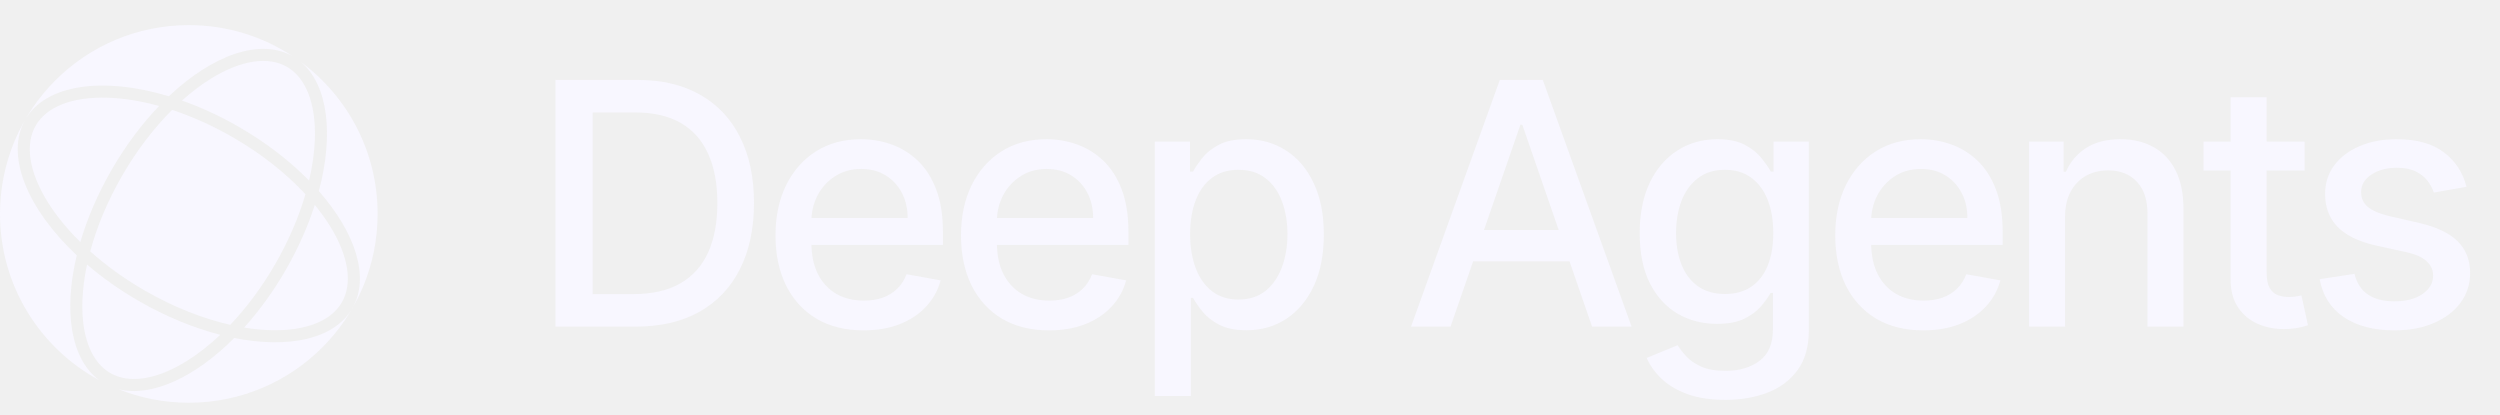
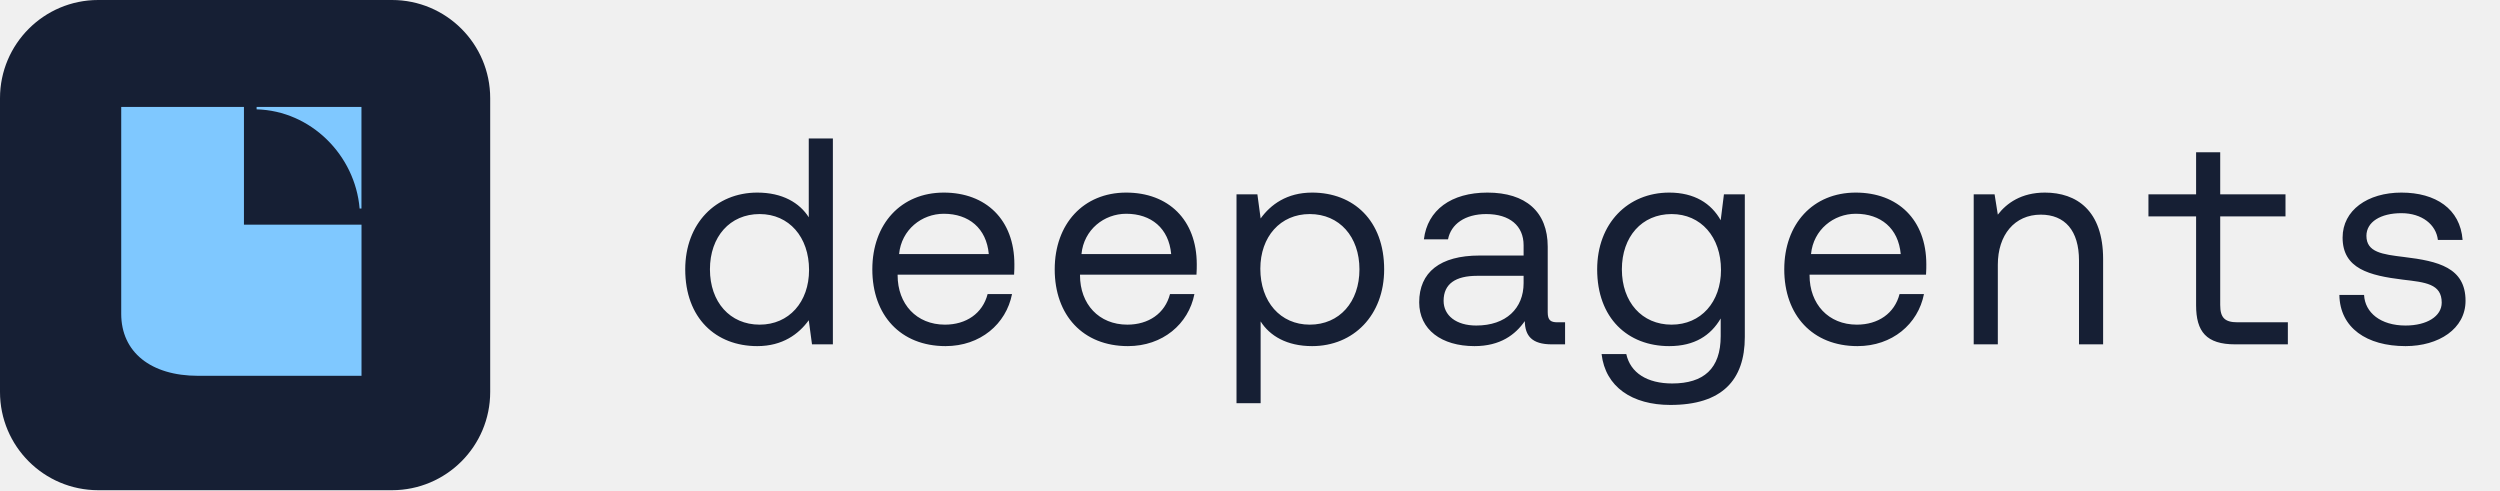
- <svg xmlns="http://www.w3.org/2000/svg" width="199" height="33" viewBox="0 0 199 33" fill="none">
-   <path d="M50.573 26H44.216V6.364H50.774C52.698 6.364 54.35 6.757 55.731 7.543C57.112 8.323 58.17 9.445 58.905 10.908C59.646 12.366 60.017 14.114 60.017 16.153C60.017 18.198 59.643 19.956 58.895 21.427C58.154 22.897 57.08 24.028 55.674 24.821C54.267 25.607 52.567 26 50.573 26ZM47.179 23.411H50.41C51.906 23.411 53.149 23.13 54.14 22.567C55.13 21.999 55.872 21.177 56.364 20.103C56.856 19.023 57.102 17.706 57.102 16.153C57.102 14.613 56.856 13.305 56.364 12.232C55.878 11.158 55.153 10.343 54.188 9.787C53.222 9.23 52.024 8.952 50.592 8.952H47.179V23.411ZM68.738 26.297C67.287 26.297 66.038 25.987 64.99 25.367C63.948 24.741 63.142 23.862 62.573 22.73C62.011 21.593 61.73 20.26 61.73 18.732C61.73 17.224 62.011 15.894 62.573 14.744C63.142 13.593 63.935 12.695 64.951 12.049C65.974 11.404 67.169 11.081 68.537 11.081C69.368 11.081 70.174 11.218 70.953 11.493C71.733 11.768 72.433 12.2 73.053 12.788C73.673 13.376 74.162 14.14 74.52 15.079C74.878 16.012 75.057 17.147 75.057 18.483V19.499H63.35V17.352H72.248C72.248 16.597 72.094 15.929 71.787 15.348C71.481 14.76 71.049 14.296 70.493 13.957C69.943 13.619 69.298 13.449 68.556 13.449C67.751 13.449 67.048 13.647 66.447 14.044C65.852 14.434 65.392 14.945 65.066 15.578C64.747 16.204 64.587 16.885 64.587 17.62V19.298C64.587 20.282 64.759 21.12 65.105 21.81C65.456 22.5 65.945 23.028 66.572 23.392C67.198 23.75 67.93 23.929 68.767 23.929C69.311 23.929 69.806 23.852 70.253 23.699C70.701 23.539 71.088 23.303 71.413 22.989C71.74 22.676 71.989 22.289 72.161 21.829L74.875 22.318C74.657 23.117 74.268 23.817 73.705 24.418C73.149 25.012 72.449 25.476 71.605 25.808C70.768 26.134 69.812 26.297 68.738 26.297ZM83.505 26.297C82.054 26.297 80.805 25.987 79.756 25.367C78.714 24.741 77.909 23.862 77.34 22.73C76.778 21.593 76.496 20.26 76.496 18.732C76.496 17.224 76.778 15.894 77.34 14.744C77.909 13.593 78.701 12.695 79.718 12.049C80.741 11.404 81.936 11.081 83.304 11.081C84.135 11.081 84.94 11.218 85.72 11.493C86.5 11.768 87.2 12.2 87.82 12.788C88.44 13.376 88.929 14.14 89.287 15.079C89.645 16.012 89.824 17.147 89.824 18.483V19.499H78.117V17.352H87.014C87.014 16.597 86.861 15.929 86.554 15.348C86.247 14.76 85.816 14.296 85.26 13.957C84.71 13.619 84.064 13.449 83.323 13.449C82.518 13.449 81.814 13.647 81.214 14.044C80.619 14.434 80.159 14.945 79.833 15.578C79.513 16.204 79.353 16.885 79.353 17.62V19.298C79.353 20.282 79.526 21.12 79.871 21.81C80.223 22.5 80.712 23.028 81.338 23.392C81.965 23.75 82.697 23.929 83.534 23.929C84.077 23.929 84.573 23.852 85.02 23.699C85.468 23.539 85.854 23.303 86.18 22.989C86.506 22.676 86.755 22.289 86.928 21.829L89.641 22.318C89.424 23.117 89.034 23.817 88.472 24.418C87.916 25.012 87.216 25.476 86.372 25.808C85.535 26.134 84.579 26.297 83.505 26.297ZM91.924 31.523V11.273H94.724V13.66H94.964C95.13 13.353 95.37 12.999 95.683 12.596C95.996 12.193 96.431 11.842 96.987 11.541C97.543 11.234 98.278 11.081 99.192 11.081C100.381 11.081 101.442 11.381 102.375 11.982C103.309 12.583 104.041 13.449 104.571 14.581C105.108 15.712 105.377 17.073 105.377 18.665C105.377 20.257 105.111 21.621 104.581 22.759C104.05 23.891 103.322 24.763 102.395 25.377C101.468 25.984 100.41 26.288 99.221 26.288C98.326 26.288 97.594 26.137 97.025 25.837C96.463 25.537 96.022 25.185 95.702 24.782C95.383 24.38 95.136 24.022 94.964 23.709H94.791V31.523H91.924ZM94.734 18.636C94.734 19.672 94.884 20.579 95.184 21.359C95.485 22.139 95.919 22.75 96.488 23.191C97.057 23.625 97.754 23.843 98.579 23.843C99.435 23.843 100.151 23.616 100.726 23.162C101.302 22.702 101.736 22.078 102.03 21.292C102.331 20.506 102.481 19.621 102.481 18.636C102.481 17.665 102.334 16.792 102.04 16.019C101.752 15.245 101.318 14.635 100.736 14.188C100.161 13.74 99.442 13.516 98.579 13.516C97.748 13.516 97.044 13.73 96.469 14.159C95.9 14.587 95.469 15.185 95.175 15.952C94.881 16.719 94.734 17.614 94.734 18.636ZM115.463 26H112.318L119.384 6.364H122.807L129.874 26H126.729L121.177 9.93H121.024L115.463 26ZM115.99 18.31H126.192V20.803H115.99V18.31ZM137.337 31.829C136.167 31.829 135.16 31.676 134.317 31.369C133.479 31.062 132.795 30.657 132.265 30.152C131.734 29.647 131.338 29.094 131.076 28.493L133.54 27.477C133.712 27.758 133.943 28.055 134.23 28.368C134.524 28.688 134.921 28.959 135.419 29.183C135.924 29.407 136.573 29.519 137.366 29.519C138.452 29.519 139.35 29.254 140.06 28.723C140.769 28.199 141.124 27.361 141.124 26.211V23.315H140.942C140.769 23.629 140.52 23.977 140.194 24.36C139.874 24.744 139.433 25.076 138.871 25.358C138.308 25.639 137.576 25.779 136.675 25.779C135.512 25.779 134.464 25.508 133.53 24.965C132.603 24.415 131.868 23.606 131.325 22.539C130.788 21.465 130.52 20.145 130.52 18.579C130.52 17.013 130.785 15.671 131.315 14.552C131.852 13.433 132.587 12.577 133.521 11.982C134.454 11.381 135.512 11.081 136.694 11.081C137.608 11.081 138.347 11.234 138.909 11.541C139.472 11.842 139.91 12.193 140.223 12.596C140.542 12.999 140.788 13.353 140.961 13.66H141.172V11.273H143.981V26.326C143.981 27.592 143.687 28.63 143.099 29.442C142.511 30.254 141.715 30.855 140.712 31.245C139.715 31.635 138.59 31.829 137.337 31.829ZM137.308 23.402C138.133 23.402 138.829 23.21 139.398 22.826C139.973 22.436 140.408 21.88 140.702 21.158C141.003 20.429 141.153 19.557 141.153 18.541C141.153 17.55 141.006 16.677 140.712 15.923C140.418 15.169 139.986 14.581 139.417 14.159C138.848 13.73 138.145 13.516 137.308 13.516C136.445 13.516 135.726 13.74 135.151 14.188C134.575 14.629 134.141 15.229 133.847 15.99C133.559 16.751 133.415 17.601 133.415 18.541C133.415 19.506 133.562 20.353 133.856 21.081C134.15 21.81 134.585 22.379 135.16 22.788C135.742 23.197 136.458 23.402 137.308 23.402ZM153.093 26.297C151.642 26.297 150.393 25.987 149.344 25.367C148.303 24.741 147.497 23.862 146.928 22.73C146.366 21.593 146.085 20.26 146.085 18.732C146.085 17.224 146.366 15.894 146.928 14.744C147.497 13.593 148.29 12.695 149.306 12.049C150.329 11.404 151.524 11.081 152.892 11.081C153.723 11.081 154.528 11.218 155.308 11.493C156.088 11.768 156.788 12.2 157.408 12.788C158.028 13.376 158.517 14.14 158.875 15.079C159.233 16.012 159.412 17.147 159.412 18.483V19.499H147.705V17.352H156.603C156.603 16.597 156.449 15.929 156.142 15.348C155.836 14.76 155.404 14.296 154.848 13.957C154.298 13.619 153.653 13.449 152.911 13.449C152.106 13.449 151.403 13.647 150.802 14.044C150.207 14.434 149.747 14.945 149.421 15.578C149.102 16.204 148.942 16.885 148.942 17.62V19.298C148.942 20.282 149.114 21.12 149.46 21.81C149.811 22.5 150.3 23.028 150.927 23.392C151.553 23.75 152.285 23.929 153.122 23.929C153.666 23.929 154.161 23.852 154.608 23.699C155.056 23.539 155.442 23.303 155.768 22.989C156.094 22.676 156.344 22.289 156.516 21.829L159.23 22.318C159.012 23.117 158.623 23.817 158.06 24.418C157.504 25.012 156.804 25.476 155.96 25.808C155.123 26.134 154.167 26.297 153.093 26.297ZM164.38 17.256V26H161.513V11.273H164.265V13.67H164.447C164.786 12.89 165.316 12.264 166.038 11.79C166.767 11.318 167.684 11.081 168.79 11.081C169.794 11.081 170.673 11.292 171.427 11.714C172.181 12.129 172.766 12.749 173.181 13.574C173.597 14.398 173.805 15.418 173.805 16.633V26H170.938V16.978C170.938 15.91 170.66 15.076 170.104 14.475C169.548 13.868 168.784 13.564 167.812 13.564C167.147 13.564 166.556 13.708 166.038 13.996C165.527 14.283 165.121 14.705 164.821 15.261C164.527 15.811 164.38 16.476 164.38 17.256ZM183.444 11.273V13.574H175.4V11.273H183.444ZM177.557 7.744H180.424V21.676C180.424 22.232 180.507 22.651 180.673 22.932C180.839 23.207 181.054 23.395 181.316 23.497C181.584 23.593 181.875 23.641 182.188 23.641C182.418 23.641 182.62 23.625 182.792 23.593C182.965 23.561 183.099 23.536 183.195 23.517L183.713 25.885C183.546 25.949 183.31 26.013 183.003 26.077C182.696 26.147 182.313 26.185 181.853 26.192C181.098 26.204 180.395 26.07 179.743 25.789C179.091 25.508 178.564 25.073 178.161 24.485C177.758 23.897 177.557 23.159 177.557 22.27V7.744ZM196.334 14.868L193.736 15.329C193.627 14.996 193.454 14.68 193.218 14.379C192.988 14.079 192.675 13.833 192.278 13.641C191.882 13.449 191.387 13.353 190.792 13.353C189.98 13.353 189.303 13.536 188.759 13.9C188.216 14.258 187.944 14.721 187.944 15.29C187.944 15.782 188.127 16.179 188.491 16.479C188.855 16.779 189.443 17.026 190.255 17.217L192.595 17.754C193.95 18.067 194.96 18.55 195.624 19.202C196.289 19.854 196.622 20.701 196.622 21.743C196.622 22.625 196.366 23.411 195.855 24.102C195.35 24.785 194.643 25.322 193.736 25.712C192.834 26.102 191.789 26.297 190.6 26.297C188.951 26.297 187.606 25.946 186.564 25.242C185.522 24.533 184.883 23.526 184.646 22.222L187.417 21.8C187.59 22.523 187.944 23.069 188.481 23.44C189.018 23.804 189.718 23.986 190.581 23.986C191.521 23.986 192.272 23.791 192.834 23.402C193.397 23.005 193.678 22.523 193.678 21.954C193.678 21.494 193.505 21.107 193.16 20.794C192.822 20.48 192.301 20.244 191.597 20.084L189.105 19.538C187.73 19.224 186.714 18.726 186.056 18.042C185.404 17.358 185.078 16.492 185.078 15.444C185.078 14.574 185.32 13.814 185.806 13.162C186.292 12.51 186.963 12.001 187.82 11.637C188.676 11.266 189.657 11.081 190.763 11.081C192.355 11.081 193.608 11.426 194.522 12.117C195.436 12.8 196.04 13.718 196.334 14.868Z" fill="#F8F7FF" />
-   <path d="M23.972 4.95C27.665 7.688 30.058 12.079 30.058 17.029C30.058 25.329 23.329 32.058 15.029 32.058C13.052 32.058 11.164 31.676 9.435 30.982C12.065 31.639 15.52 30.039 18.645 26.905C22.978 27.768 26.627 26.999 28.045 24.544C29.464 22.085 28.302 18.536 25.38 15.211C26.576 10.729 26.125 6.783 23.972 4.95Z" fill="#F8F7FF" />
-   <path d="M6.928 21.06C8.136 22.096 9.514 23.076 11.032 23.952C13.213 25.212 15.434 26.113 17.531 26.651C16.656 27.479 15.765 28.175 14.885 28.725C12.39 30.283 10.231 30.533 8.777 29.693C7.322 28.854 6.459 26.859 6.561 23.919C6.593 23.022 6.715 22.062 6.928 21.06Z" fill="#F8F7FF" />
-   <path d="M15.029 2C18.084 2 20.925 2.911 23.297 4.477C20.703 3.005 16.906 4.386 13.44 7.662C8.246 6.094 3.648 6.684 2.014 9.515C0.381 12.342 2.164 16.614 6.111 20.326C5.046 24.752 5.621 28.582 7.89 30.257C3.192 27.716 0 22.745 0 17.029C1.0548e-05 8.729 6.729 2 15.029 2Z" fill="#F8F7FF" />
-   <path d="M25.057 16.312C25.507 16.86 25.904 17.41 26.245 17.956C27.804 20.451 28.053 22.61 27.214 24.064C26.374 25.518 24.379 26.381 21.439 26.279C20.8 26.257 20.129 26.189 19.433 26.074C20.621 24.759 21.744 23.222 22.735 21.506C23.736 19.772 24.511 18.013 25.057 16.312Z" fill="#F8F7FF" />
-   <path d="M13.698 8.749C15.279 9.269 16.92 9.997 18.547 10.937C20.856 12.27 22.811 13.84 24.314 15.462C23.788 17.26 22.986 19.152 21.904 21.026C20.833 22.882 19.608 24.509 18.327 25.857C16.168 25.367 13.825 24.457 11.512 23.122C9.88 22.18 8.426 21.12 7.182 20.007C7.703 18.075 8.547 16.022 9.719 13.991C10.902 11.942 12.272 10.172 13.698 8.749Z" fill="#F8F7FF" />
-   <path d="M2.844 9.994C3.684 8.54 5.679 7.677 8.619 7.779C9.864 7.822 11.231 8.041 12.662 8.436C11.3 9.857 10.01 11.569 8.889 13.512C7.777 15.437 6.944 17.392 6.394 19.267C5.341 18.228 4.471 17.156 3.813 16.103C2.255 13.608 2.005 11.449 2.844 9.994Z" fill="#F8F7FF" />
-   <path d="M16.738 6.293C19.233 4.734 21.392 4.484 22.846 5.324C24.301 6.164 25.164 8.158 25.062 11.098C25.026 12.119 24.873 13.221 24.602 14.373C23.089 12.831 21.202 11.362 19.026 10.106C17.513 9.233 15.982 8.531 14.485 8.004C15.233 7.333 15.99 6.76 16.738 6.293Z" fill="#F8F7FF" />
+ <svg xmlns="http://www.w3.org/2000/svg" width="510" height="100" viewBox="0 0 510 100" fill="none">
+   <rect width="100" height="100" rx="20.037" fill="#161F34" />
+   <g clip-path="url(#clip0_69_647)">
+     <path d="M73.737 42.544V21.816H52.348L52.348 22.308C63.429 22.594 72.457 31.668 73.36 42.544H73.737Z" fill="#7FC8FF" />
+     <path d="M49.765 21.816H24.729V64.023C24.729 71.817 30.74 76.666 40.417 76.666H73.748V45.83H49.765V21.816Z" fill="#7FC8FF" />
+   </g>
+   <path d="M154.487 70.608C146.027 70.608 139.787 64.908 139.787 54.948C139.787 45.588 146.027 39.288 154.487 39.288C159.647 39.288 163.127 41.388 164.987 44.328V28.248H169.907V70.248H165.647L164.987 65.328C162.947 68.148 159.647 70.608 154.487 70.608ZM154.967 66.228C160.967 66.228 165.047 61.608 165.047 55.068C165.047 48.348 160.967 43.668 154.967 43.668C148.907 43.668 144.827 48.288 144.827 54.948C144.827 61.608 148.907 66.228 154.967 66.228ZM192.894 70.608C183.714 70.608 177.954 64.308 177.954 54.948C177.954 45.648 183.834 39.288 192.534 39.288C201.114 39.288 206.934 44.808 206.934 53.928C206.934 54.348 206.934 55.248 206.874 56.028H183.114V56.148C183.114 62.028 186.954 66.228 192.774 66.228C197.094 66.228 200.454 63.948 201.474 59.988H206.454C205.254 66.108 199.974 70.608 192.894 70.608ZM183.414 51.828H201.714C201.234 46.548 197.634 43.608 192.534 43.608C188.034 43.608 183.894 46.848 183.414 51.828ZM230.101 70.608C220.921 70.608 215.161 64.308 215.161 54.948C215.161 45.648 221.041 39.288 229.741 39.288C238.321 39.288 244.141 44.808 244.141 53.928C244.141 54.348 244.141 55.248 244.081 56.028H220.321V56.148C220.321 62.028 224.161 66.228 229.981 66.228C234.301 66.228 237.661 63.948 238.681 59.988H243.661C242.461 66.108 237.181 70.608 230.101 70.608ZM220.621 51.828H238.921C238.441 46.548 234.841 43.608 229.741 43.608C225.241 43.608 221.101 46.848 220.621 51.828ZM252.248 82.248V39.648H256.508L257.168 44.568C259.208 41.748 262.508 39.288 267.668 39.288C276.128 39.288 282.368 44.988 282.368 54.948C282.368 64.308 276.128 70.608 267.668 70.608C262.508 70.608 259.028 68.508 257.168 65.568V82.248H252.248ZM267.188 66.228C273.248 66.228 277.328 61.608 277.328 54.948C277.328 48.288 273.248 43.668 267.188 43.668C261.188 43.668 257.108 48.288 257.108 54.828C257.108 61.548 261.188 66.228 267.188 66.228ZM300.795 70.608C294.075 70.608 289.515 67.248 289.515 61.668C289.515 55.548 293.775 52.128 301.815 52.128H310.815V50.028C310.815 46.068 307.995 43.668 303.195 43.668C298.875 43.668 295.995 45.708 295.395 48.828H290.475C291.195 42.828 296.055 39.288 303.435 39.288C311.235 39.288 315.735 43.188 315.735 50.328V63.708C315.735 65.328 316.335 65.748 317.715 65.748H319.275V70.248H316.575C312.495 70.248 311.115 68.508 311.055 65.508C309.135 68.268 306.075 70.608 300.795 70.608ZM301.155 66.408C307.275 66.408 310.815 62.868 310.815 57.768V56.268H301.335C296.955 56.268 294.495 57.888 294.495 61.368C294.495 64.368 297.075 66.408 301.155 66.408ZM340.762 82.608C332.962 82.608 327.502 78.948 326.722 72.228H331.762C332.602 76.068 336.022 78.228 341.122 78.228C347.542 78.228 351.022 75.228 351.022 68.568V64.968C348.982 68.448 345.682 70.608 340.522 70.608C332.062 70.608 325.822 64.908 325.822 54.948C325.822 45.588 332.062 39.288 340.522 39.288C345.682 39.288 349.102 41.508 351.022 44.928L351.682 39.648H355.942V68.748C355.942 77.568 351.262 82.608 340.762 82.608ZM341.002 66.228C347.002 66.228 351.082 61.608 351.082 55.068C351.082 48.348 347.002 43.668 341.002 43.668C334.942 43.668 330.862 48.288 330.862 54.948C330.862 61.608 334.942 66.228 341.002 66.228ZM378.929 70.608C369.749 70.608 363.989 64.308 363.989 54.948C363.989 45.648 369.869 39.288 378.569 39.288C387.149 39.288 392.969 44.808 392.969 53.928C392.969 54.348 392.969 55.248 392.909 56.028H369.149V56.148C369.149 62.028 372.989 66.228 378.809 66.228C383.129 66.228 386.489 63.948 387.509 59.988H392.489C391.289 66.108 386.009 70.608 378.929 70.608ZM369.449 51.828H387.749C387.269 46.548 383.669 43.608 378.569 43.608C374.069 43.608 369.929 46.848 369.449 51.828ZM402.636 70.248V39.648H406.896L407.556 43.788C409.356 41.448 412.356 39.288 417.156 39.288C423.636 39.288 429.036 42.948 429.036 52.848V70.248H424.116V53.148C424.116 47.028 421.236 43.788 416.316 43.788C410.976 43.788 407.556 47.928 407.556 53.988V70.248H402.636ZM455.983 70.248C450.103 70.248 448.003 67.668 448.003 62.268V44.148H438.283V39.648H448.003V31.068H452.923V39.648H466.243V44.148H452.923V62.208C452.923 64.788 453.823 65.748 456.463 65.748H466.723V70.248H455.983ZM490.73 70.608C482.81 70.608 477.35 66.888 477.23 60.168H482.27C482.45 63.768 485.63 66.408 490.73 66.408C495.05 66.408 498.11 64.548 498.11 61.728C498.11 57.888 494.75 57.588 490.19 57.048C483.35 56.208 477.89 54.828 477.89 48.468C477.89 42.888 482.99 39.288 489.89 39.288C496.85 39.288 501.89 42.588 502.37 48.948H497.33C496.97 45.828 494.09 43.488 489.89 43.488C485.63 43.488 482.75 45.288 482.75 48.108C482.75 51.468 485.99 51.888 490.43 52.428C497.39 53.268 502.97 54.588 502.97 61.368C502.97 67.068 497.51 70.608 490.73 70.608Z" fill="#161F34" />
+   <defs>
+     <clipPath id="clip0_69_647">
+       <rect width="49.019" height="54.85" fill="white" transform="translate(24.7334 21.8175)" />
+     </clipPath>
+   </defs>
</svg>
